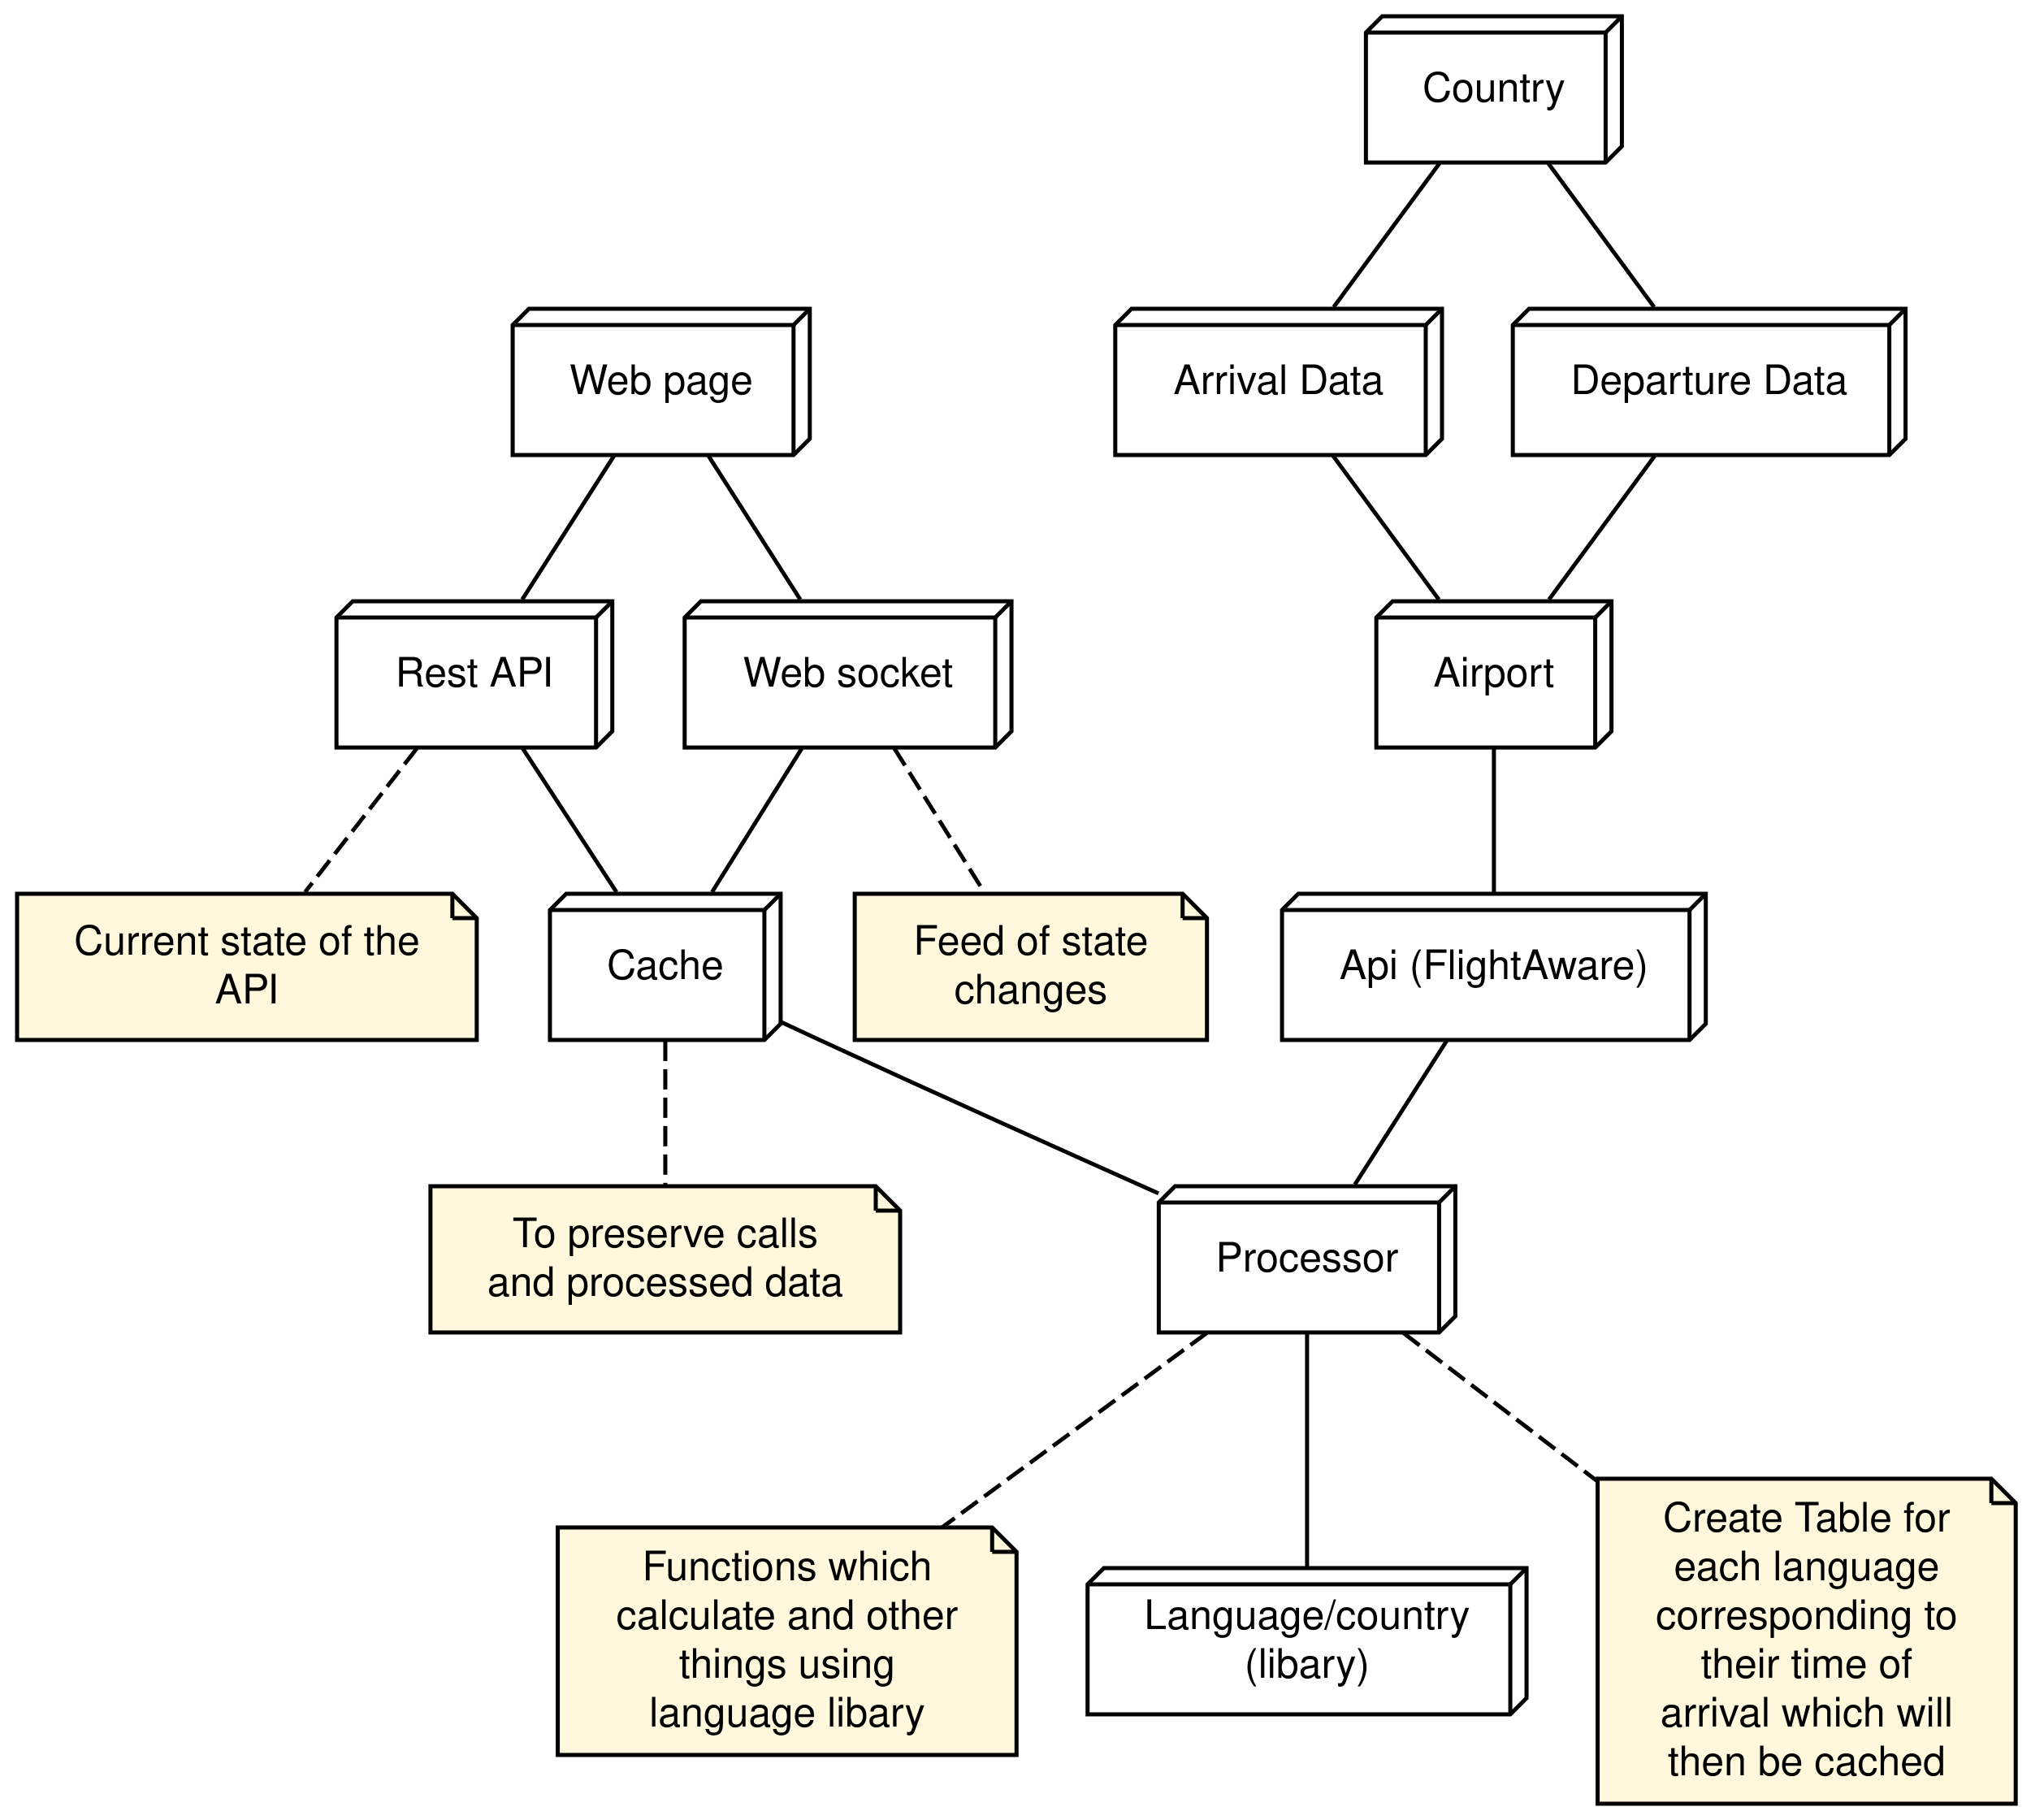
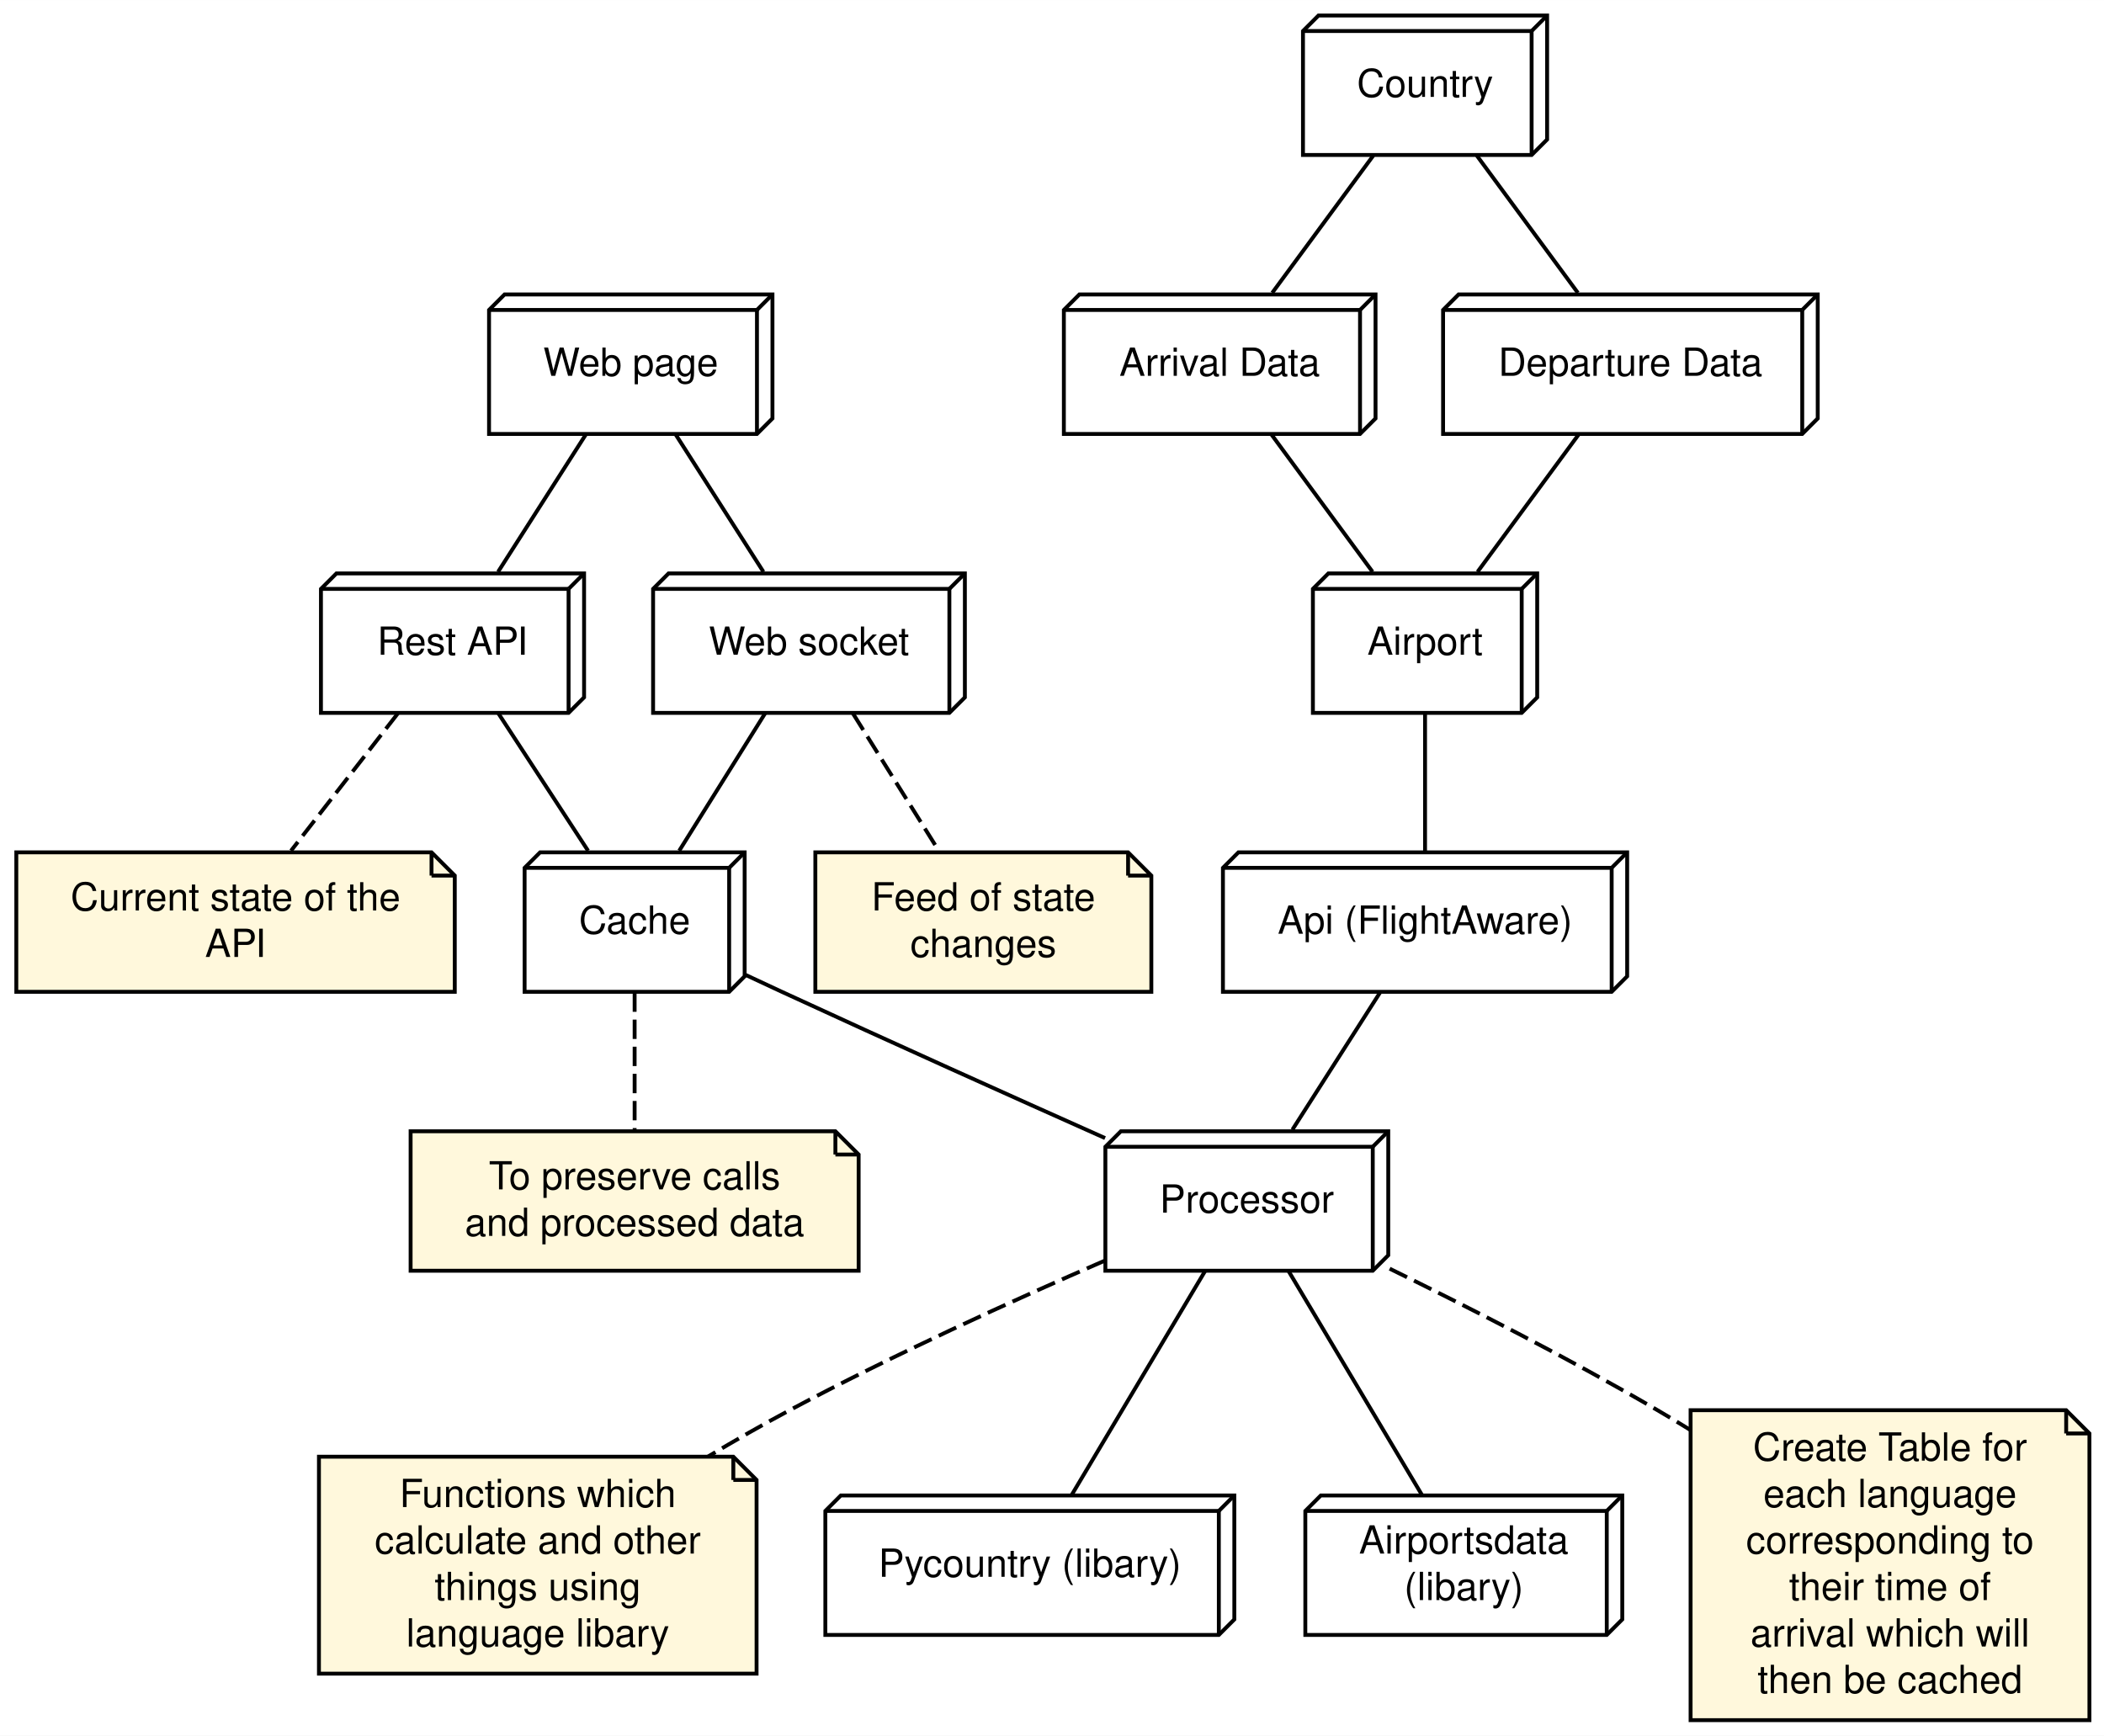
- <svg xmlns="http://www.w3.org/2000/svg" width="500pt" height="448pt" viewBox="0.00 0.00 500.02 448.00">
+ <svg xmlns="http://www.w3.org/2000/svg" width="543pt" height="448pt" viewBox="0.00 0.00 543.02 448.00">
  <g id="graph0" class="graph" transform="scale(1 1) rotate(0) translate(4 444)">
-     <polygon fill="#ffffff" stroke="transparent" points="-4,4 -4,-444 496.024,-444 496.024,4 -4,4" />
+     <polygon fill="#ffffff" stroke="transparent" points="-4,4 -4,-444 539.024,-444 539.024,4 -4,4" />
    <g id="node1" class="node">
      <polygon fill="none" stroke="#000000" points="351.01,-368 274.571,-368 270.571,-364 270.571,-332 347.01,-332 351.01,-336 351.01,-368" />
      <polyline fill="none" stroke="#000000" points="347.01,-364 270.571,-364 " />
      <polyline fill="none" stroke="#000000" points="347.01,-364 347.01,-332 " />
      <polyline fill="none" stroke="#000000" points="347.01,-364 351.01,-368 " />
      <text text-anchor="middle" x="310.791" y="-347" font-family="Helvetica,sans-Serif" font-size="10.00" fill="#000000">Arrival Data</text>
    </g>
    <g id="node2" class="node">
      <polygon fill="none" stroke="#000000" points="392.735,-296 338.846,-296 334.846,-292 334.846,-260 388.735,-260 392.735,-264 392.735,-296" />
      <polyline fill="none" stroke="#000000" points="388.735,-292 334.846,-292 " />
      <polyline fill="none" stroke="#000000" points="388.735,-292 388.735,-260 " />
      <polyline fill="none" stroke="#000000" points="388.735,-292 392.735,-296 " />
      <text text-anchor="middle" x="363.791" y="-275" font-family="Helvetica,sans-Serif" font-size="10.00" fill="#000000">Airport</text>
    </g>
    <g id="edge1" class="edge">
      <path fill="none" stroke="#000000" d="M324.165,-331.831C332.138,-321 342.232,-307.288 350.236,-296.413" />
    </g>
    <g id="node4" class="node">
      <polygon fill="none" stroke="#000000" points="415.954,-224 315.627,-224 311.627,-220 311.627,-188 411.954,-188 415.954,-192 415.954,-224" />
      <polyline fill="none" stroke="#000000" points="411.954,-220 311.627,-220 " />
      <polyline fill="none" stroke="#000000" points="411.954,-220 411.954,-188 " />
      <polyline fill="none" stroke="#000000" points="411.954,-220 415.954,-224 " />
      <text text-anchor="middle" x="363.791" y="-203" font-family="Helvetica,sans-Serif" font-size="10.00" fill="#000000">Api (FlightAware)</text>
    </g>
    <g id="edge3" class="edge">
      <path fill="none" stroke="#000000" d="M363.791,-259.831C363.791,-249 363.791,-235.288 363.791,-224.413" />
    </g>
    <g id="node3" class="node">
      <polygon fill="none" stroke="#000000" points="465.137,-368 372.444,-368 368.444,-364 368.444,-332 461.137,-332 465.137,-336 465.137,-368" />
      <polyline fill="none" stroke="#000000" points="461.137,-364 368.444,-364 " />
      <polyline fill="none" stroke="#000000" points="461.137,-364 461.137,-332 " />
      <polyline fill="none" stroke="#000000" points="461.137,-364 465.137,-368 " />
      <text text-anchor="middle" x="416.791" y="-347" font-family="Helvetica,sans-Serif" font-size="10.00" fill="#000000">Departure Data</text>
    </g>
    <g id="edge2" class="edge">
      <path fill="none" stroke="#000000" d="M403.416,-331.831C395.443,-321 385.349,-307.288 377.345,-296.413" />
    </g>
    <g id="node6" class="node">
      <polygon fill="none" stroke="#000000" points="354.295,-152 285.286,-152 281.286,-148 281.286,-116 350.295,-116 354.295,-120 354.295,-152" />
      <polyline fill="none" stroke="#000000" points="350.295,-148 281.286,-148 " />
      <polyline fill="none" stroke="#000000" points="350.295,-148 350.295,-116 " />
      <polyline fill="none" stroke="#000000" points="350.295,-148 354.295,-152 " />
      <text text-anchor="middle" x="317.791" y="-131" font-family="Helvetica,sans-Serif" font-size="10.00" fill="#000000">Processor</text>
    </g>
    <g id="edge6" class="edge">
      <path fill="none" stroke="#000000" d="M352.183,-187.831C345.263,-177 336.502,-163.288 329.555,-152.413" />
    </g>
    <g id="node5" class="node">
      <polygon fill="none" stroke="#000000" points="395.295,-440 336.286,-440 332.286,-436 332.286,-404 391.295,-404 395.295,-408 395.295,-440" />
      <polyline fill="none" stroke="#000000" points="391.295,-436 332.286,-436 " />
      <polyline fill="none" stroke="#000000" points="391.295,-436 391.295,-404 " />
      <polyline fill="none" stroke="#000000" points="391.295,-436 395.295,-440 " />
      <text text-anchor="middle" x="363.791" y="-419" font-family="Helvetica,sans-Serif" font-size="10.00" fill="#000000">Country</text>
    </g>
    <g id="edge5" class="edge">
      <path fill="none" stroke="#000000" d="M350.416,-403.831C342.443,-393 332.349,-379.288 324.345,-368.413" />
    </g>
    <g id="edge4" class="edge">
      <path fill="none" stroke="#000000" d="M377.165,-403.831C385.138,-393 395.232,-379.288 403.236,-368.413" />
    </g>
    <g id="node9" class="node">
-       <polygon fill="#fff8dc" stroke="#000000" points="240.264,-68 133.316,-68 133.316,-12 246.264,-12 246.264,-62 240.264,-68" />
-       <polyline fill="none" stroke="#000000" points="240.264,-68 240.264,-62 " />
-       <polyline fill="none" stroke="#000000" points="246.264,-62 240.264,-62 " />
-       <text text-anchor="middle" x="189.791" y="-55" font-family="Helvetica,sans-Serif" font-size="10.00" fill="#000000">Functions which</text>
-       <text text-anchor="middle" x="189.791" y="-43" font-family="Helvetica,sans-Serif" font-size="10.00" fill="#000000">calculate and other</text>
-       <text text-anchor="middle" x="189.791" y="-31" font-family="Helvetica,sans-Serif" font-size="10.00" fill="#000000">things using</text>
-       <text text-anchor="middle" x="189.791" y="-19" font-family="Helvetica,sans-Serif" font-size="10.00" fill="#000000">language libary</text>
+       <polygon fill="#fff8dc" stroke="#000000" points="185.264,-68 78.317,-68 78.317,-12 191.264,-12 191.264,-62 185.264,-68" />
+       <polyline fill="none" stroke="#000000" points="185.264,-68 185.264,-62 " />
+       <polyline fill="none" stroke="#000000" points="191.264,-62 185.264,-62 " />
+       <text text-anchor="middle" x="134.791" y="-55" font-family="Helvetica,sans-Serif" font-size="10.00" fill="#000000">Functions which</text>
+       <text text-anchor="middle" x="134.791" y="-43" font-family="Helvetica,sans-Serif" font-size="10.00" fill="#000000">calculate and other</text>
+       <text text-anchor="middle" x="134.791" y="-31" font-family="Helvetica,sans-Serif" font-size="10.00" fill="#000000">things using</text>
+       <text text-anchor="middle" x="134.791" y="-19" font-family="Helvetica,sans-Serif" font-size="10.00" fill="#000000">language libary</text>
    </g>
    <g id="edge9" class="edge">
-       <path fill="none" stroke="#000000" stroke-dasharray="5,2" d="M293.111,-115.876C274.659,-102.325 249.086,-83.545 228,-68.06" />
+       <path fill="none" stroke="#000000" stroke-dasharray="5,2" d="M281.081,-118.585C257.504,-108.348 226.422,-94.219 199.791,-80 192.894,-76.318 185.724,-72.208 178.773,-68.064" />
    </g>
    <g id="node10" class="node">
-       <polygon fill="none" stroke="#000000" points="371.827,-58 267.755,-58 263.755,-54 263.755,-22 367.827,-22 371.827,-26 371.827,-58" />
-       <polyline fill="none" stroke="#000000" points="367.827,-54 263.755,-54 " />
-       <polyline fill="none" stroke="#000000" points="367.827,-54 367.827,-22 " />
-       <polyline fill="none" stroke="#000000" points="367.827,-54 371.827,-58 " />
-       <text text-anchor="middle" x="317.791" y="-43" font-family="Helvetica,sans-Serif" font-size="10.00" fill="#000000">Language/country</text>
-       <text text-anchor="middle" x="317.791" y="-31" font-family="Helvetica,sans-Serif" font-size="10.00" fill="#000000">(libary)</text>
+       <polygon fill="none" stroke="#000000" points="314.567,-58 213.014,-58 209.014,-54 209.014,-22 310.567,-22 314.567,-26 314.567,-58" />
+       <polyline fill="none" stroke="#000000" points="310.567,-54 209.014,-54 " />
+       <polyline fill="none" stroke="#000000" points="310.567,-54 310.567,-22 " />
+       <polyline fill="none" stroke="#000000" points="310.567,-54 314.567,-58 " />
+       <text text-anchor="middle" x="261.791" y="-37" font-family="Helvetica,sans-Serif" font-size="10.00" fill="#000000">Pycountry (libary)</text>
    </g>
    <g id="edge10" class="edge">
-       <path fill="none" stroke="#000000" d="M317.791,-115.876C317.791,-99.231 317.791,-74.696 317.791,-58.069" />
+       <path fill="none" stroke="#000000" d="M306.993,-115.876C297.077,-99.231 282.461,-74.696 272.555,-58.069" />
    </g>
    <g id="node11" class="node">
-       <polygon fill="#fff8dc" stroke="#000000" points="486.258,-80 389.323,-80 389.323,0 492.258,0 492.258,-74 486.258,-80" />
-       <polyline fill="none" stroke="#000000" points="486.258,-80 486.258,-74 " />
-       <polyline fill="none" stroke="#000000" points="492.258,-74 486.258,-74 " />
-       <text text-anchor="middle" x="440.791" y="-67" font-family="Helvetica,sans-Serif" font-size="10.00" fill="#000000">Create Table for</text>
-       <text text-anchor="middle" x="440.791" y="-55" font-family="Helvetica,sans-Serif" font-size="10.00" fill="#000000">each language</text>
-       <text text-anchor="middle" x="440.791" y="-43" font-family="Helvetica,sans-Serif" font-size="10.00" fill="#000000">corresponding to</text>
-       <text text-anchor="middle" x="440.791" y="-31" font-family="Helvetica,sans-Serif" font-size="10.00" fill="#000000">their time of</text>
-       <text text-anchor="middle" x="440.791" y="-19" font-family="Helvetica,sans-Serif" font-size="10.00" fill="#000000">arrival which will</text>
-       <text text-anchor="middle" x="440.791" y="-7" font-family="Helvetica,sans-Serif" font-size="10.00" fill="#000000">then be cached</text>
+       <polygon fill="none" stroke="#000000" points="414.69,-58 336.891,-58 332.891,-54 332.891,-22 410.69,-22 414.69,-26 414.69,-58" />
+       <polyline fill="none" stroke="#000000" points="410.69,-54 332.891,-54 " />
+       <polyline fill="none" stroke="#000000" points="410.69,-54 410.69,-22 " />
+       <polyline fill="none" stroke="#000000" points="410.69,-54 414.69,-58 " />
+       <text text-anchor="middle" x="373.791" y="-43" font-family="Helvetica,sans-Serif" font-size="10.00" fill="#000000">Airportsdata</text>
+       <text text-anchor="middle" x="373.791" y="-31" font-family="Helvetica,sans-Serif" font-size="10.00" fill="#000000">(libary)</text>
    </g>
    <g id="edge11" class="edge">
-       <path fill="none" stroke="#000000" stroke-dasharray="5,2" d="M341.506,-115.876C355.119,-105.473 372.764,-91.988 389.396,-79.277" />
+       <path fill="none" stroke="#000000" d="M328.588,-115.876C338.504,-99.231 353.12,-74.696 363.026,-58.069" />
+     </g>
+     <g id="node12" class="node">
+       <polygon fill="#fff8dc" stroke="#000000" points="529.258,-80 432.323,-80 432.323,0 535.258,0 535.258,-74 529.258,-80" />
+       <polyline fill="none" stroke="#000000" points="529.258,-80 529.258,-74 " />
+       <polyline fill="none" stroke="#000000" points="535.258,-74 529.258,-74 " />
+       <text text-anchor="middle" x="483.791" y="-67" font-family="Helvetica,sans-Serif" font-size="10.00" fill="#000000">Create Table for</text>
+       <text text-anchor="middle" x="483.791" y="-55" font-family="Helvetica,sans-Serif" font-size="10.00" fill="#000000">each language</text>
+       <text text-anchor="middle" x="483.791" y="-43" font-family="Helvetica,sans-Serif" font-size="10.00" fill="#000000">corresponding to</text>
+       <text text-anchor="middle" x="483.791" y="-31" font-family="Helvetica,sans-Serif" font-size="10.00" fill="#000000">their time of</text>
+       <text text-anchor="middle" x="483.791" y="-19" font-family="Helvetica,sans-Serif" font-size="10.00" fill="#000000">arrival which will</text>
+       <text text-anchor="middle" x="483.791" y="-7" font-family="Helvetica,sans-Serif" font-size="10.00" fill="#000000">then be cached</text>
+     </g>
+     <g id="edge12" class="edge">
+       <path fill="none" stroke="#000000" stroke-dasharray="5,2" d="M354.658,-116.537C375.303,-106.433 401.332,-93.146 423.791,-80 426.6,-78.356 429.457,-76.633 432.324,-74.864" />
    </g>
    <g id="node7" class="node">
      <polygon fill="none" stroke="#000000" points="188.187,-224 135.394,-224 131.394,-220 131.394,-188 184.187,-188 188.187,-192 188.187,-224" />
      <polyline fill="none" stroke="#000000" points="184.187,-220 131.394,-220 " />
      <polyline fill="none" stroke="#000000" points="184.187,-220 184.187,-188 " />
      <polyline fill="none" stroke="#000000" points="184.187,-220 188.187,-224 " />
      <text text-anchor="middle" x="159.791" y="-203" font-family="Helvetica,sans-Serif" font-size="10.00" fill="#000000">Cache</text>
    </g>
    <g id="edge7" class="edge">
      <path fill="none" stroke="#000000" d="M188.396,-192.377C191.562,-190.891 194.742,-189.408 197.791,-188 225.687,-175.118 257.395,-160.866 281.208,-150.24" />
    </g>
    <g id="node8" class="node">
      <polygon fill="#fff8dc" stroke="#000000" points="211.606,-152 101.975,-152 101.975,-116 217.606,-116 217.606,-146 211.606,-152" />
      <polyline fill="none" stroke="#000000" points="211.606,-152 211.606,-146 " />
      <polyline fill="none" stroke="#000000" points="217.606,-146 211.606,-146 " />
      <text text-anchor="middle" x="159.791" y="-137" font-family="Helvetica,sans-Serif" font-size="10.00" fill="#000000">To preserve calls</text>
      <text text-anchor="middle" x="159.791" y="-125" font-family="Helvetica,sans-Serif" font-size="10.00" fill="#000000">and processed data</text>
    </g>
    <g id="edge8" class="edge">
      <path fill="none" stroke="#000000" stroke-dasharray="5,2" d="M159.791,-187.831C159.791,-177 159.791,-163.288 159.791,-152.413" />
    </g>
-     <g id="node12" class="node">
+     <g id="node13" class="node">
      <polygon fill="none" stroke="#000000" points="146.745,-296 82.836,-296 78.836,-292 78.836,-260 142.745,-260 146.745,-264 146.745,-296" />
      <polyline fill="none" stroke="#000000" points="142.745,-292 78.836,-292 " />
      <polyline fill="none" stroke="#000000" points="142.745,-292 142.745,-260 " />
      <polyline fill="none" stroke="#000000" points="142.745,-292 146.745,-296 " />
      <text text-anchor="middle" x="112.79" y="-275" font-family="Helvetica,sans-Serif" font-size="10.00" fill="#000000">Rest API</text>
    </g>
-     <g id="edge12" class="edge">
+     <g id="edge13" class="edge">
      <path fill="none" stroke="#000000" d="M124.651,-259.831C131.721,-249 140.672,-235.288 147.771,-224.413" />
    </g>
-     <g id="node15" class="node">
+     <g id="node16" class="node">
      <polygon fill="#fff8dc" stroke="#000000" points="107.372,-224 .209,-224 .209,-188 113.372,-188 113.372,-218 107.372,-224" />
      <polyline fill="none" stroke="#000000" points="107.372,-224 107.372,-218 " />
      <polyline fill="none" stroke="#000000" points="113.372,-218 107.372,-218 " />
      <text text-anchor="middle" x="56.791" y="-209" font-family="Helvetica,sans-Serif" font-size="10.00" fill="#000000">Current state of the</text>
      <text text-anchor="middle" x="56.791" y="-197" font-family="Helvetica,sans-Serif" font-size="10.00" fill="#000000">API</text>
    </g>
-     <g id="edge16" class="edge">
+     <g id="edge17" class="edge">
      <path fill="none" stroke="#000000" stroke-dasharray="5,2" d="M98.659,-259.831C90.235,-249 79.57,-235.288 71.112,-224.413" />
    </g>
-     <g id="node13" class="node">
+     <g id="node14" class="node">
      <polygon fill="none" stroke="#000000" points="195.364,-368 126.217,-368 122.217,-364 122.217,-332 191.364,-332 195.364,-336 195.364,-368" />
      <polyline fill="none" stroke="#000000" points="191.364,-364 122.217,-364 " />
      <polyline fill="none" stroke="#000000" points="191.364,-364 191.364,-332 " />
      <polyline fill="none" stroke="#000000" points="191.364,-364 195.364,-368 " />
      <text text-anchor="middle" x="158.791" y="-347" font-family="Helvetica,sans-Serif" font-size="10.00" fill="#000000">Web page</text>
    </g>
-     <g id="edge13" class="edge">
+     <g id="edge14" class="edge">
      <path fill="none" stroke="#000000" d="M147.183,-331.831C140.263,-321 131.502,-307.288 124.555,-296.413" />
    </g>
-     <g id="node14" class="node">
+     <g id="node15" class="node">
      <polygon fill="none" stroke="#000000" points="245.024,-296 168.557,-296 164.557,-292 164.557,-260 241.024,-260 245.024,-264 245.024,-296" />
      <polyline fill="none" stroke="#000000" points="241.024,-292 164.557,-292 " />
      <polyline fill="none" stroke="#000000" points="241.024,-292 241.024,-260 " />
      <polyline fill="none" stroke="#000000" points="241.024,-292 245.024,-296 " />
      <text text-anchor="middle" x="204.791" y="-275" font-family="Helvetica,sans-Serif" font-size="10.00" fill="#000000">Web socket</text>
    </g>
-     <g id="edge15" class="edge">
+     <g id="edge16" class="edge">
      <path fill="none" stroke="#000000" d="M170.398,-331.831C177.318,-321 186.079,-307.288 193.026,-296.413" />
    </g>
-     <g id="edge14" class="edge">
+     <g id="edge15" class="edge">
      <path fill="none" stroke="#000000" d="M193.435,-259.831C186.666,-249 178.095,-235.288 171.299,-224.413" />
    </g>
-     <g id="node16" class="node">
+     <g id="node17" class="node">
      <polygon fill="#fff8dc" stroke="#000000" points="287.149,-224 206.432,-224 206.432,-188 293.149,-188 293.149,-218 287.149,-224" />
      <polyline fill="none" stroke="#000000" points="287.149,-224 287.149,-218 " />
      <polyline fill="none" stroke="#000000" points="293.149,-218 287.149,-218 " />
      <text text-anchor="middle" x="249.791" y="-209" font-family="Helvetica,sans-Serif" font-size="10.00" fill="#000000">Feed of state</text>
      <text text-anchor="middle" x="249.791" y="-197" font-family="Helvetica,sans-Serif" font-size="10.00" fill="#000000">changes</text>
    </g>
-     <g id="edge17" class="edge">
+     <g id="edge18" class="edge">
      <path fill="none" stroke="#000000" stroke-dasharray="5,2" d="M216.146,-259.831C222.916,-249 231.486,-235.288 238.282,-224.413" />
    </g>
  </g>
</svg>
